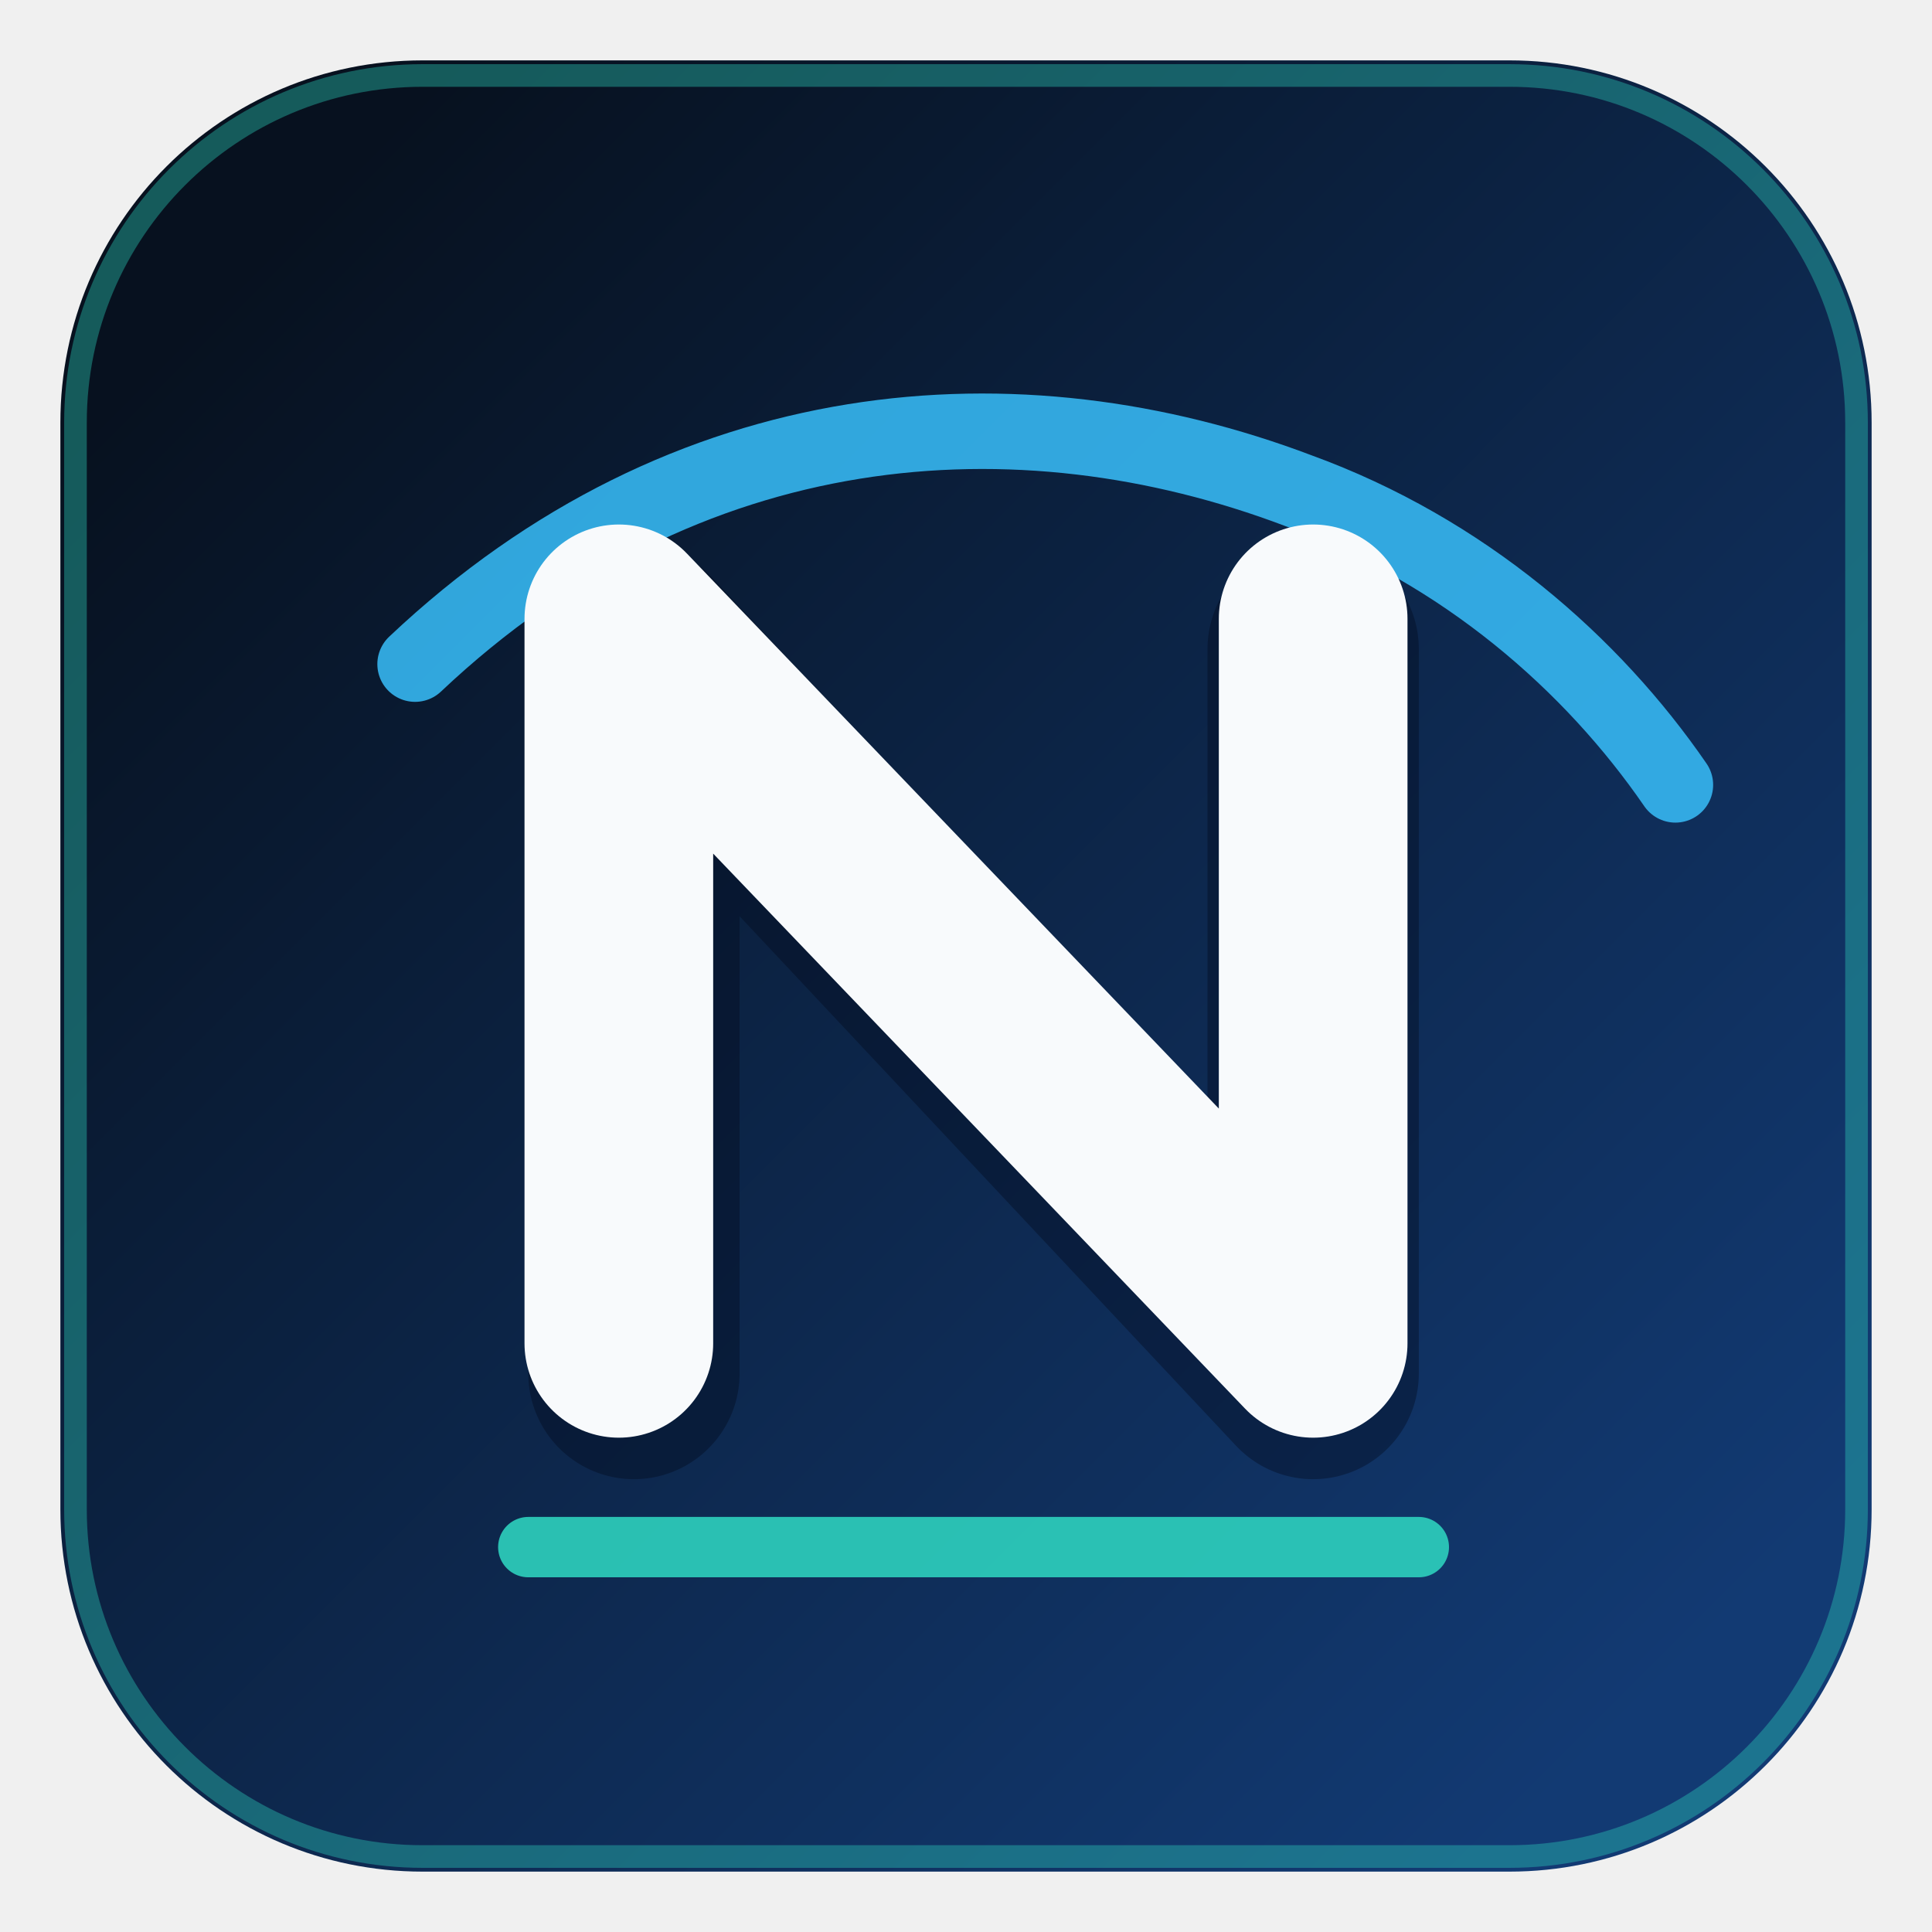
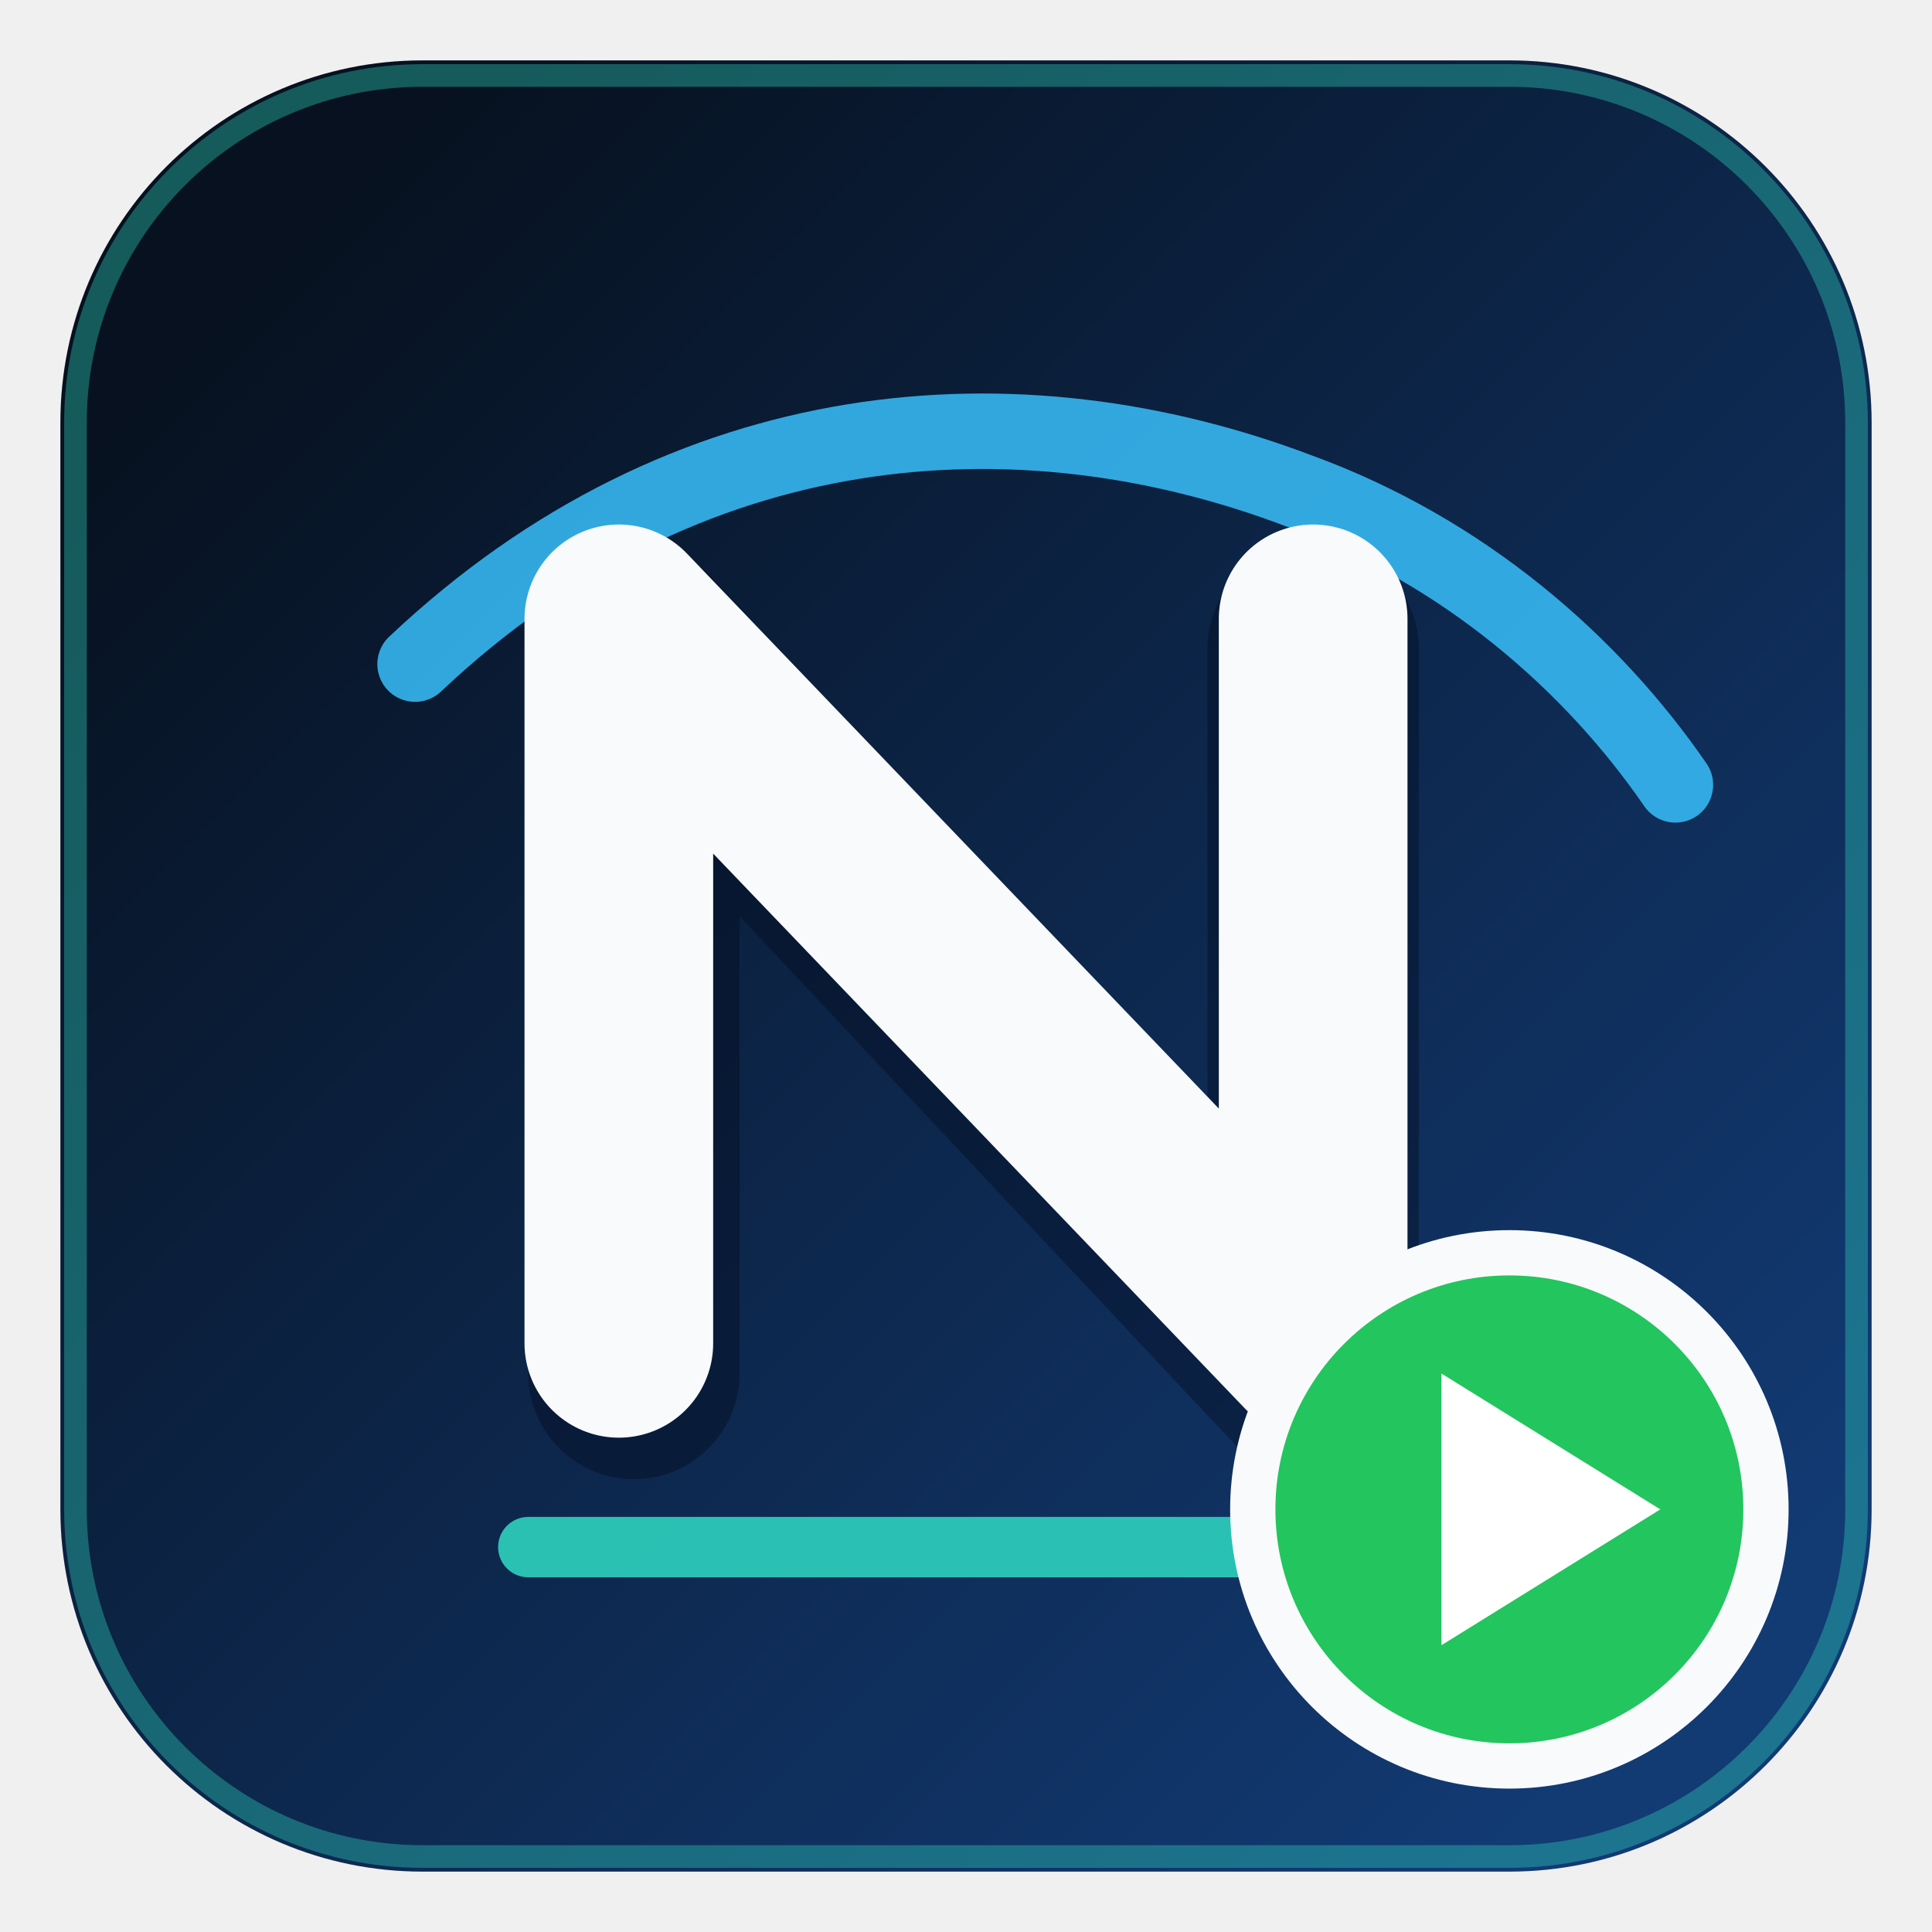
- <svg xmlns="http://www.w3.org/2000/svg" viewBox="0 0 256 256" role="img" aria-label="Nimbus">
+ <svg xmlns="http://www.w3.org/2000/svg" viewBox="0 0 256 256" role="img" aria-label="Nimbus playing">
  <defs>
    <linearGradient id="nimbus-bg" x1="34" y1="34" x2="222" y2="222" gradientUnits="userSpaceOnUse">
      <stop stop-color="#07111f" />
      <stop offset="1" stop-color="#123a73" />
    </linearGradient>
  </defs>
  <rect x="8" y="8" width="240" height="240" rx="48" fill="url(#nimbus-bg)" />
  <rect x="10" y="10" width="236" height="236" rx="46" fill="none" stroke="#2dd4bf" stroke-opacity=".38" stroke-width="3" />
  <path d="M55 88C91 54 135 51 172 65c22 8 39 23 50 39" fill="none" stroke="#38bdf8" stroke-width="10" stroke-linecap="round" opacity=".86" />
  <path d="M84 182V86l90 96V86" fill="none" stroke="#020817" stroke-opacity=".36" stroke-width="28" stroke-linecap="round" stroke-linejoin="round" />
  <path d="M82 178V82l92 96V82" fill="none" stroke="#f8fafc" stroke-width="25" stroke-linecap="round" stroke-linejoin="round" />
  <path d="M70 205h118" fill="none" stroke="#2dd4bf" stroke-width="8" stroke-linecap="round" opacity=".88" />
+   <circle cx="200" cy="200" r="34" fill="#22c55e" stroke="#f8fafc" stroke-width="6" />
+   <path d="M191 182v36l29-18Z" fill="#fff" />
</svg>
